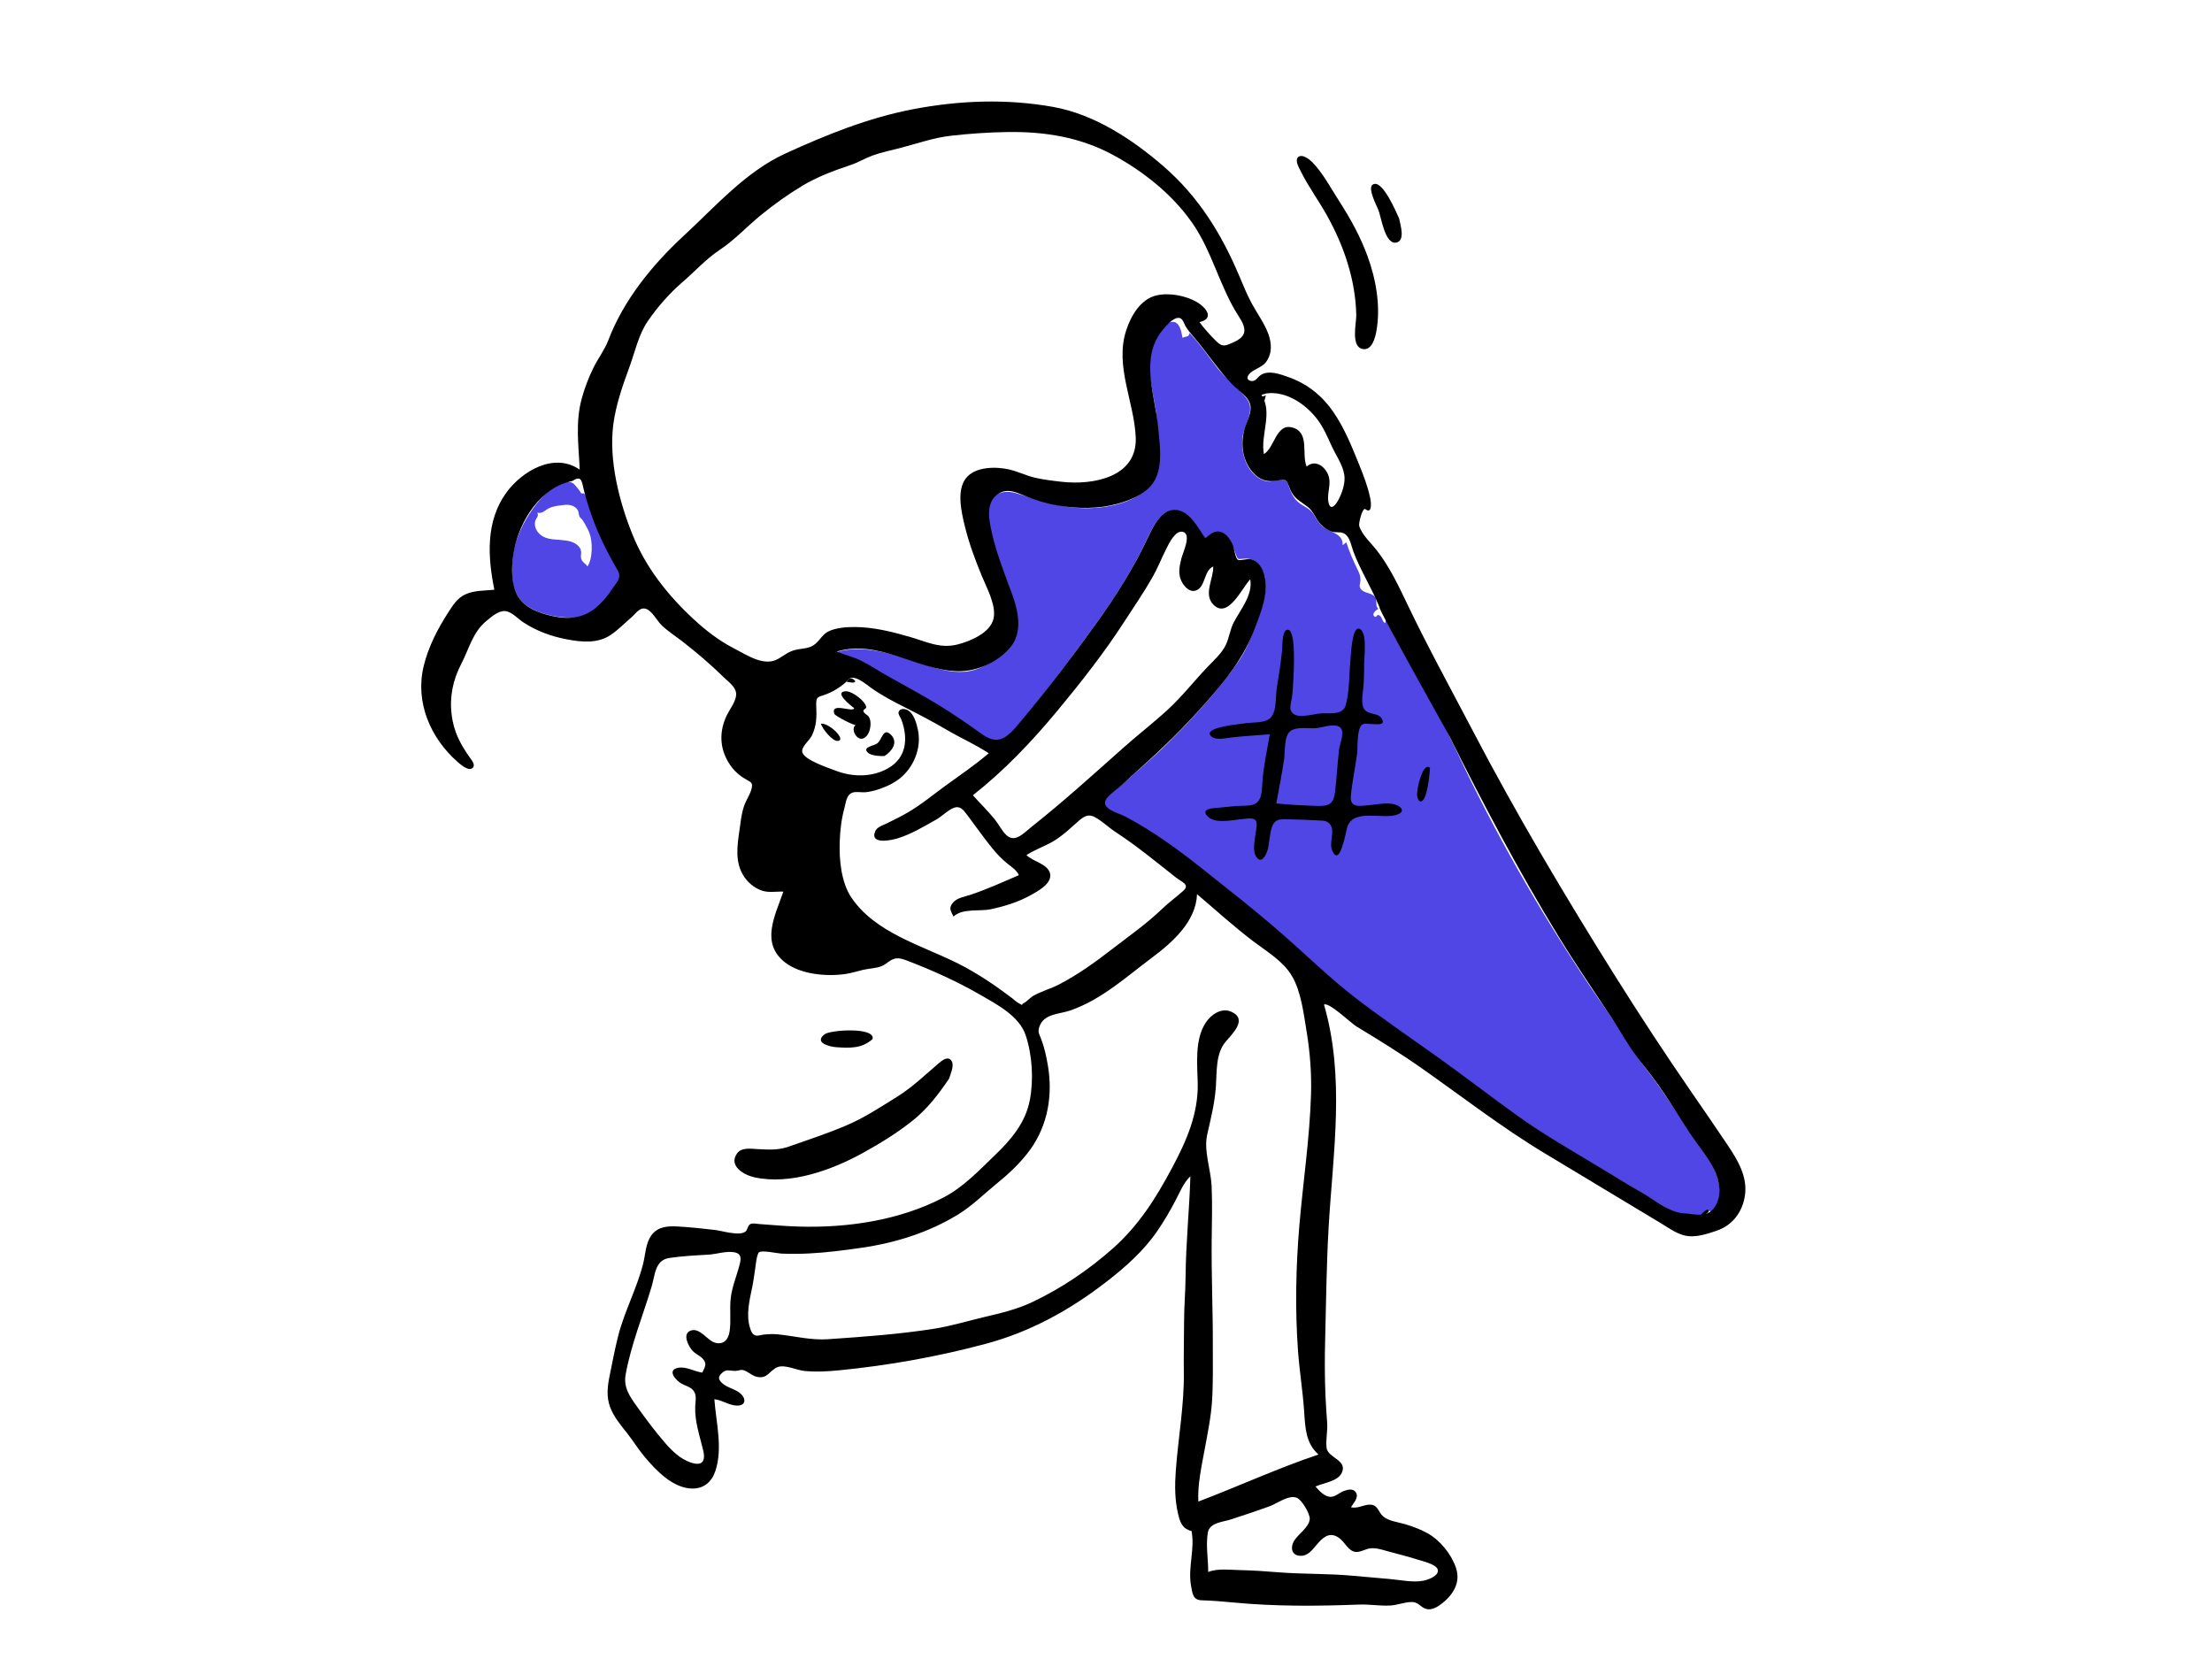
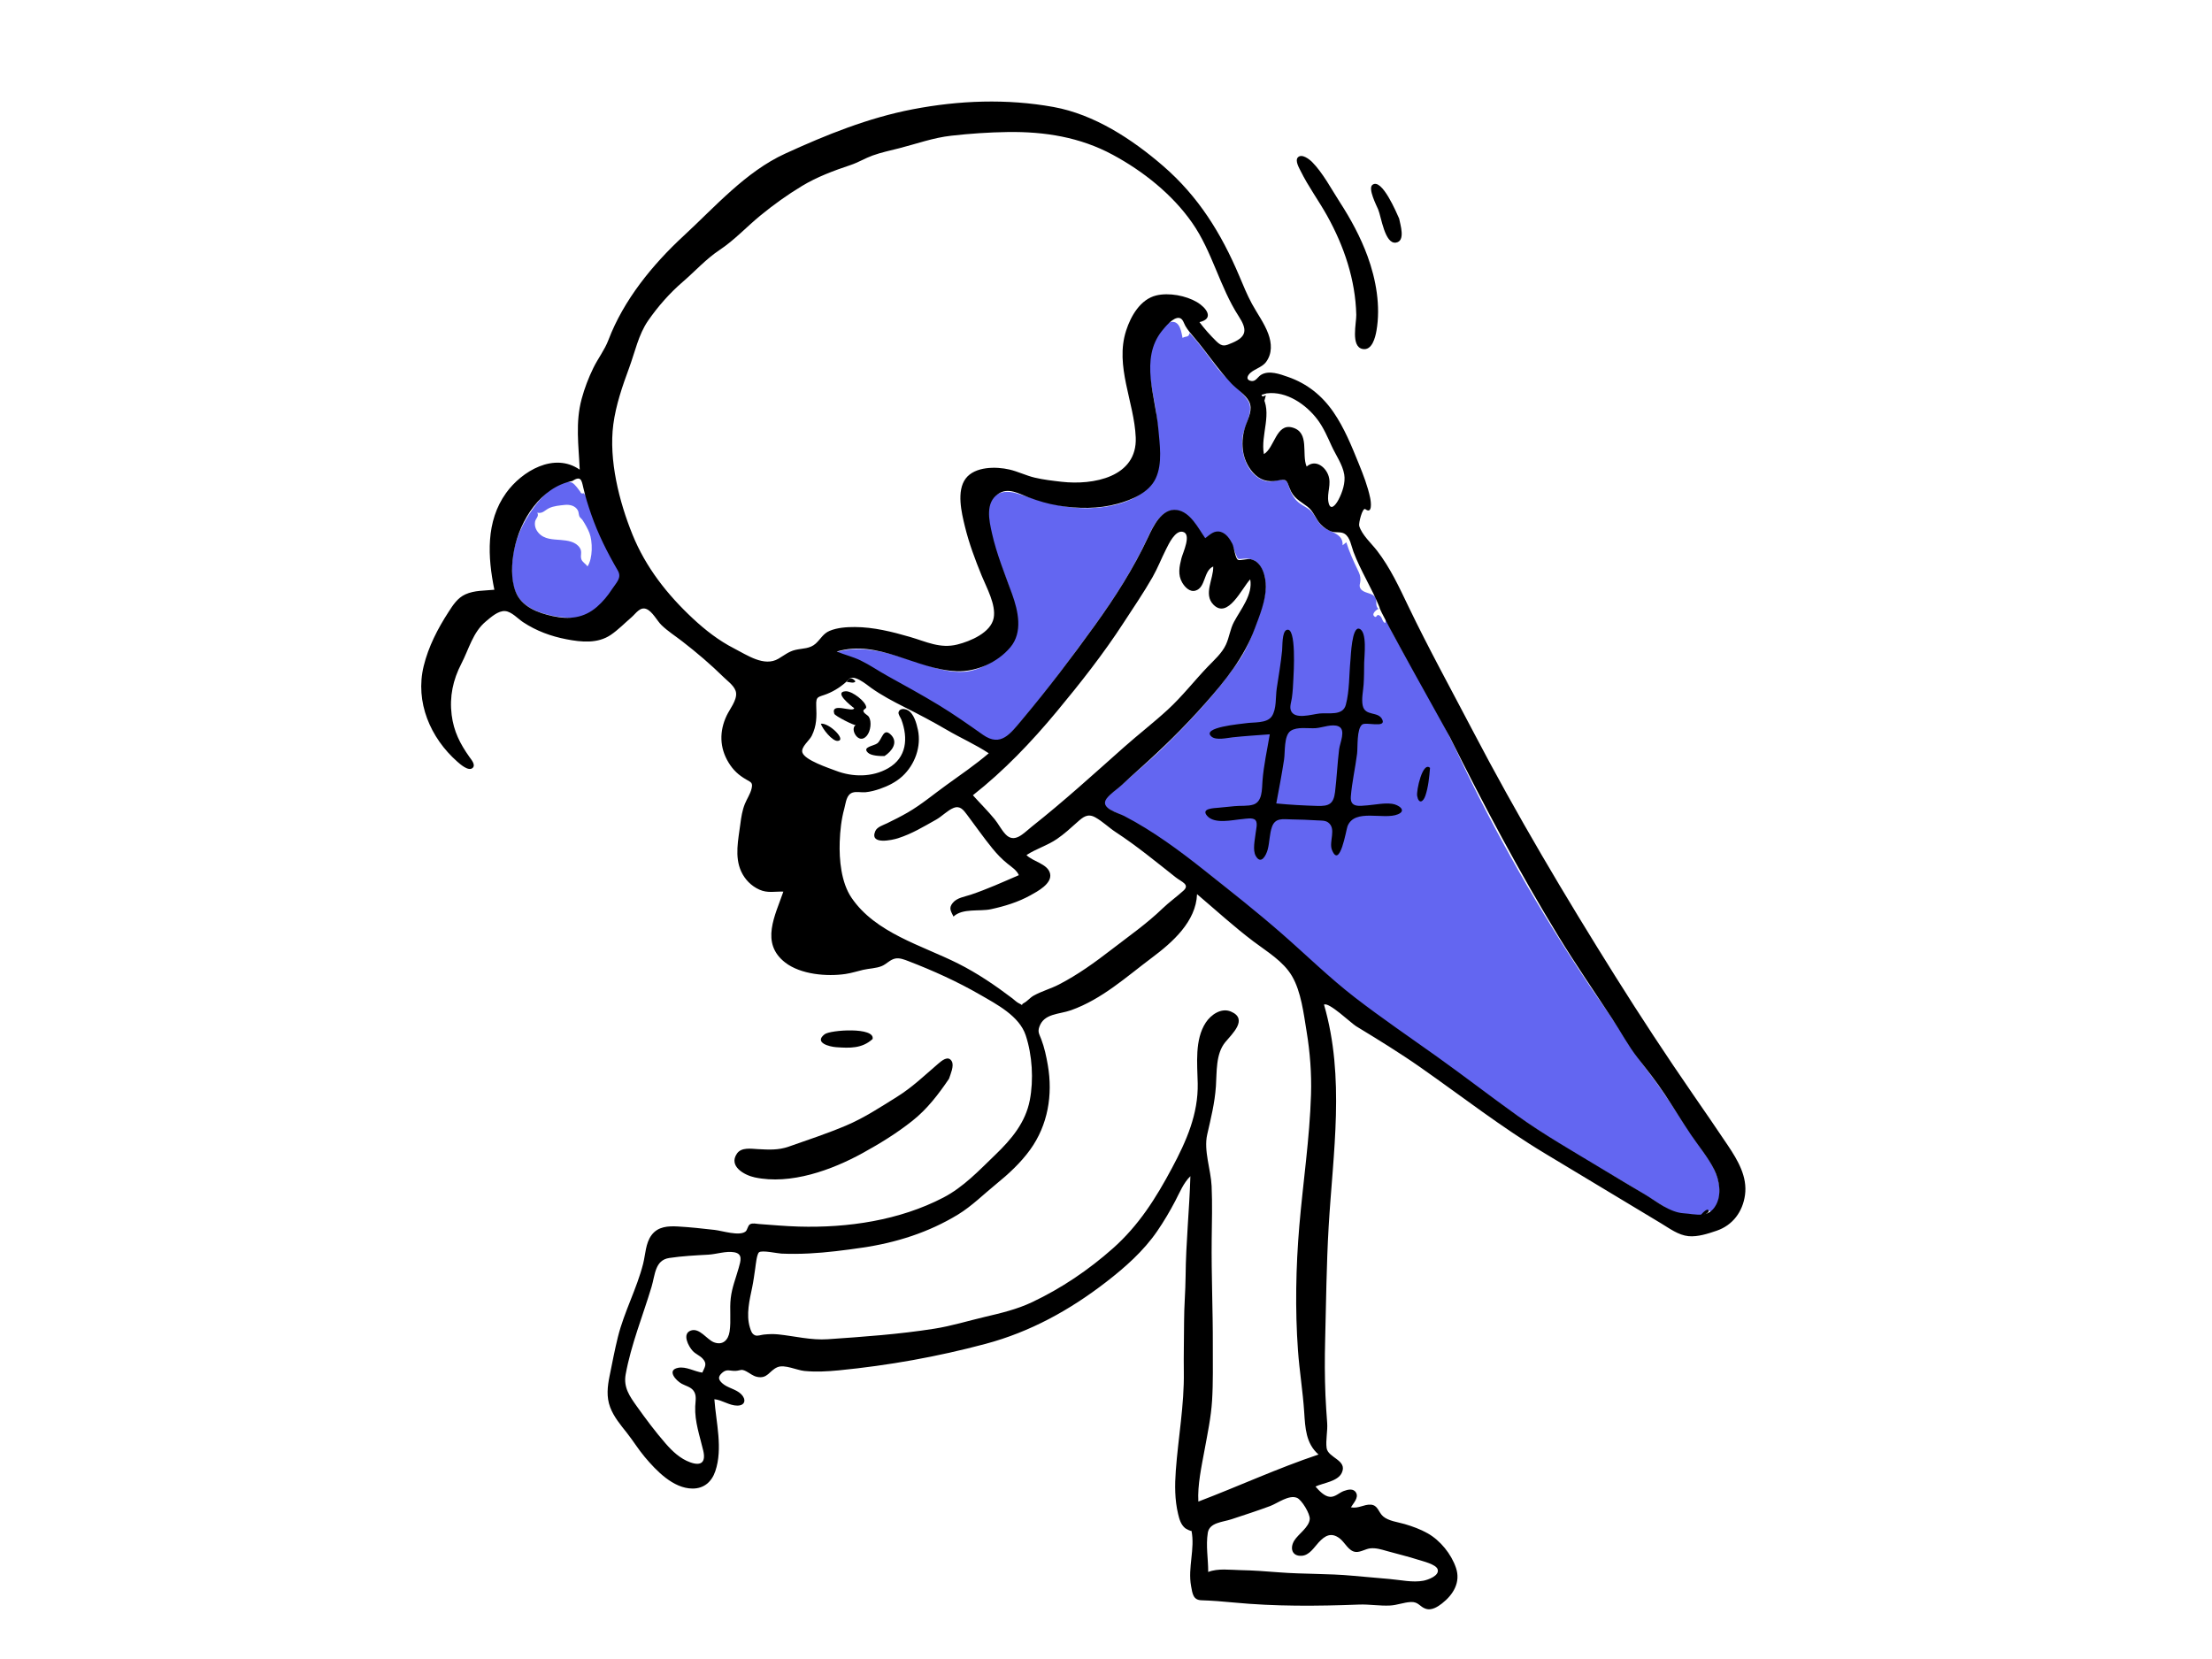
<svg xmlns="http://www.w3.org/2000/svg" viewBox="0 0 1024 768" version="1.1">
-   <g id="react-group-82" stroke="none" stroke-width="1" fill="#FFFFFF00" fill-rule="evenodd">
+   <g id="react-group-82" stroke="none" stroke-width="1" fill="transparent" fill-rule="evenodd">
    <g id="react-group-83">
      <rect id="react-rect-85" x="0" y="0" width="1024" height="768" />
-       <path d="M542.373,149.024 C546.336,148.6 546.902,153.975 547.442,156.425 C548.969,155.461 550.329,156.383 550.674,154.132 C555.506,159.194 559.375,165.005 563.665,170.504 C567.78,175.78 574.212,179.977 577.772,185.523 C580.793,190.232 575.808,197.382 575.192,202.403 C574.497,208.062 575.974,214.539 579.839,218.853 C581.647,220.87 583.858,222.272 586.53,222.814 C589.187,223.353 591.715,221.794 594.055,222.126 C595.996,222.401 596.081,223.684 596.758,225.591 C597.686,228.207 598.87,230.677 601.061,232.515 C603.511,234.567 606.142,235.16 608.011,237.917 C609.642,240.324 610.566,242.654 613.095,244.325 C616.47,246.554 621.884,247.228 621.519,252.433 C622.099,251.972 622.679,251.512 623.259,251.05 C624.604,255.373 626.455,259.559 628.432,263.624 C629.358,265.529 629.834,266.541 629.786,268.66 C629.754,270.056 628.989,271.112 629.816,272.464 C631.14,274.627 634.68,274.333 636.297,276.082 C637.954,277.876 636.234,280.309 638.149,281.872 C637.342,282.119 635.107,283.925 635.947,285.022 C637.156,286.598 637.247,284.438 638.095,284.698 C640.041,285.294 639.63,287.723 641.148,288.383 C641.46,288.519 641.436,287.064 641.42,286.689 L641.418,286.675 L642.59,288.962 C652.456,308.055 664.018,326.243 673.313,345.612 L674.417,347.942 C691.92,385.357 712.728,421.788 735.739,456.106 C741.167,464.201 747.124,472.243 752.143,480.569 C757.186,488.938 763.471,496.355 769.049,504.356 C774.787,512.588 780.039,521.156 785.823,529.35 C790.436,535.885 796.074,542.841 796,551.268 C795.965,555.013 795.421,559.15 791.811,561.162 C791.724,559.618 789.387,561.326 788.83,561.705 C786.419,563.346 787.73,563.164 785.131,562.591 C780.913,561.66 777.311,562.92 773.409,560.522 C765.132,555.437 756.975,550.209 748.549,545.356 C730.339,534.869 712.31,524.131 695.417,511.597 C665.886,489.686 633.801,470.052 606.662,445.128 C579.543,420.224 551.084,395.515 518.903,377.3 C516.746,376.079 510.563,374.247 511.133,371.335 C511.633,368.783 517.193,365.205 519.143,363.438 C525.912,357.305 532.961,351.501 539.489,345.105 C551.542,333.298 563.505,320.267 573.173,306.413 C577.875,299.674 580.275,292.178 583.021,284.515 C585.444,277.751 587.684,269.425 583.751,262.733 C581.93,259.633 579.416,258.376 575.9,258.611 C572.99,258.805 573.121,259.401 571.967,256.314 C570.725,252.991 569.715,249.136 566.384,247.212 C562.933,245.219 560.582,247.344 557.787,249.339 C554.572,244.697 550.628,236.664 544.147,236.219 C537.379,235.756 533.535,244.116 531.198,249.145 C524.287,264.015 515.295,277.905 505.625,291.147 C495.143,305.501 484.427,320.102 472.878,333.618 C470.433,336.479 467.657,340.655 464.212,342.391 C460.678,344.173 457.745,342.499 454.758,340.45 C447.718,335.621 440.872,330.662 433.542,326.241 C425.424,321.344 417.078,316.858 408.799,312.244 C405.146,310.209 401.68,307.758 397.916,305.93 C394.409,304.227 390.59,303.383 387,301.892 C400.183,297.962 414.069,303.111 426.546,307.195 C433.022,309.314 439.795,311.521 446.709,310.951 C452.689,310.459 458.116,307.257 462.846,303.76 C471.396,297.438 472.068,287.943 469.279,278.346 C466.071,267.3 461.164,256.677 457.456,245.782 C455.77,240.826 454.608,235.563 458.447,231.281 C461.882,227.449 466.327,226.978 471.015,228.486 C482.383,232.144 492.467,235.579 504.653,235.231 C514.18,234.96 526.298,232.256 532.717,224.514 C536.235,220.27 536.369,214.435 536.383,209.171 C536.401,202.932 536.007,196.658 535.134,190.482 C533.576,179.462 529.534,168.428 534.603,157.728 C535.791,155.219 539.099,149.374 542.373,149.024 Z M641.417,286.639 L641.418,286.675 L641.415,286.666 C641.412,286.587 641.414,286.586 641.417,286.639 Z M247.11,234.913 C250.089,230.792 258.24,221.197 264.463,223.297 C265.55,223.663 266.335,224.747 267.051,225.554 C267.559,226.213 268.062,226.875 268.562,227.541 C268.873,228.416 269.43,228.674 270.234,228.316 C272.417,231.338 275.497,233.621 276.751,237.333 C277.994,241.011 281.329,244.578 283.296,247.952 C284.818,250.561 288.248,257.527 287.986,260.79 L287.986,269.119 C287.676,272.356 281.625,278.147 279.497,280.336 C274.213,285.775 268.474,286.471 260.643,285.777 C254.01,285.189 245.418,282.978 240.928,277.705 C236.618,272.646 236.679,264.806 237.317,258.576 C238.208,249.875 242.024,241.949 247.11,234.913 Z M267.52,236.294 C266.306,234.038 263.649,233.481 261.314,233.748 C258.98,234.015 256.302,234.211 254.162,235.252 C252.186,236.214 251.186,237.899 248.722,237.333 C249.698,239.015 247.95,239.986 247.698,241.501 C247.374,243.447 248.002,245.191 249.288,246.669 C251.949,249.727 255.925,249.668 259.624,249.966 C262.751,250.218 266.598,250.736 268.436,253.666 C269.621,255.556 268.546,256.917 269.101,258.815 C269.51,260.214 271.218,261.017 271.965,262.218 C274.468,258.533 274.381,250.641 272.854,246.701 C272.133,244.84 270.769,242.417 269.689,240.783 C269.335,240.247 268.5,239.609 268.278,239.167 C267.894,238.404 267.94,237.073 267.52,236.294 Z" id="react-path-86" fill="#4F46E5" />
+       <path d="M542.373,149.024 C546.336,148.6 546.902,153.975 547.442,156.425 C548.969,155.461 550.329,156.383 550.674,154.132 C555.506,159.194 559.375,165.005 563.665,170.504 C567.78,175.78 574.212,179.977 577.772,185.523 C580.793,190.232 575.808,197.382 575.192,202.403 C574.497,208.062 575.974,214.539 579.839,218.853 C581.647,220.87 583.858,222.272 586.53,222.814 C589.187,223.353 591.715,221.794 594.055,222.126 C595.996,222.401 596.081,223.684 596.758,225.591 C597.686,228.207 598.87,230.677 601.061,232.515 C603.511,234.567 606.142,235.16 608.011,237.917 C609.642,240.324 610.566,242.654 613.095,244.325 C616.47,246.554 621.884,247.228 621.519,252.433 C622.099,251.972 622.679,251.512 623.259,251.05 C624.604,255.373 626.455,259.559 628.432,263.624 C629.358,265.529 629.834,266.541 629.786,268.66 C629.754,270.056 628.989,271.112 629.816,272.464 C631.14,274.627 634.68,274.333 636.297,276.082 C637.954,277.876 636.234,280.309 638.149,281.872 C637.342,282.119 635.107,283.925 635.947,285.022 C637.156,286.598 637.247,284.438 638.095,284.698 C640.041,285.294 639.63,287.723 641.148,288.383 C641.46,288.519 641.436,287.064 641.42,286.689 L641.418,286.675 L642.59,288.962 C652.456,308.055 664.018,326.243 673.313,345.612 L674.417,347.942 C691.92,385.357 712.728,421.788 735.739,456.106 C741.167,464.201 747.124,472.243 752.143,480.569 C757.186,488.938 763.471,496.355 769.049,504.356 C774.787,512.588 780.039,521.156 785.823,529.35 C790.436,535.885 796.074,542.841 796,551.268 C795.965,555.013 795.421,559.15 791.811,561.162 C791.724,559.618 789.387,561.326 788.83,561.705 C786.419,563.346 787.73,563.164 785.131,562.591 C780.913,561.66 777.311,562.92 773.409,560.522 C765.132,555.437 756.975,550.209 748.549,545.356 C730.339,534.869 712.31,524.131 695.417,511.597 C665.886,489.686 633.801,470.052 606.662,445.128 C579.543,420.224 551.084,395.515 518.903,377.3 C516.746,376.079 510.563,374.247 511.133,371.335 C511.633,368.783 517.193,365.205 519.143,363.438 C525.912,357.305 532.961,351.501 539.489,345.105 C551.542,333.298 563.505,320.267 573.173,306.413 C577.875,299.674 580.275,292.178 583.021,284.515 C585.444,277.751 587.684,269.425 583.751,262.733 C581.93,259.633 579.416,258.376 575.9,258.611 C572.99,258.805 573.121,259.401 571.967,256.314 C570.725,252.991 569.715,249.136 566.384,247.212 C562.933,245.219 560.582,247.344 557.787,249.339 C554.572,244.697 550.628,236.664 544.147,236.219 C537.379,235.756 533.535,244.116 531.198,249.145 C524.287,264.015 515.295,277.905 505.625,291.147 C495.143,305.501 484.427,320.102 472.878,333.618 C470.433,336.479 467.657,340.655 464.212,342.391 C460.678,344.173 457.745,342.499 454.758,340.45 C447.718,335.621 440.872,330.662 433.542,326.241 C425.424,321.344 417.078,316.858 408.799,312.244 C405.146,310.209 401.68,307.758 397.916,305.93 C394.409,304.227 390.59,303.383 387,301.892 C400.183,297.962 414.069,303.111 426.546,307.195 C433.022,309.314 439.795,311.521 446.709,310.951 C452.689,310.459 458.116,307.257 462.846,303.76 C471.396,297.438 472.068,287.943 469.279,278.346 C466.071,267.3 461.164,256.677 457.456,245.782 C455.77,240.826 454.608,235.563 458.447,231.281 C461.882,227.449 466.327,226.978 471.015,228.486 C482.383,232.144 492.467,235.579 504.653,235.231 C514.18,234.96 526.298,232.256 532.717,224.514 C536.235,220.27 536.369,214.435 536.383,209.171 C536.401,202.932 536.007,196.658 535.134,190.482 C533.576,179.462 529.534,168.428 534.603,157.728 C535.791,155.219 539.099,149.374 542.373,149.024 Z M641.417,286.639 L641.418,286.675 L641.415,286.666 C641.412,286.587 641.414,286.586 641.417,286.639 Z M247.11,234.913 C250.089,230.792 258.24,221.197 264.463,223.297 C265.55,223.663 266.335,224.747 267.051,225.554 C267.559,226.213 268.062,226.875 268.562,227.541 C268.873,228.416 269.43,228.674 270.234,228.316 C272.417,231.338 275.497,233.621 276.751,237.333 C277.994,241.011 281.329,244.578 283.296,247.952 C284.818,250.561 288.248,257.527 287.986,260.79 L287.986,269.119 C287.676,272.356 281.625,278.147 279.497,280.336 C274.213,285.775 268.474,286.471 260.643,285.777 C254.01,285.189 245.418,282.978 240.928,277.705 C236.618,272.646 236.679,264.806 237.317,258.576 C238.208,249.875 242.024,241.949 247.11,234.913 Z M267.52,236.294 C266.306,234.038 263.649,233.481 261.314,233.748 C258.98,234.015 256.302,234.211 254.162,235.252 C252.186,236.214 251.186,237.899 248.722,237.333 C249.698,239.015 247.95,239.986 247.698,241.501 C247.374,243.447 248.002,245.191 249.288,246.669 C251.949,249.727 255.925,249.668 259.624,249.966 C262.751,250.218 266.598,250.736 268.436,253.666 C269.621,255.556 268.546,256.917 269.101,258.815 C269.51,260.214 271.218,261.017 271.965,262.218 C274.468,258.533 274.381,250.641 272.854,246.701 C272.133,244.84 270.769,242.417 269.689,240.783 C269.335,240.247 268.5,239.609 268.278,239.167 C267.894,238.404 267.94,237.073 267.52,236.294 Z" id="react-path-86" fill="#6366F1" />
      <g id="react-group-84" transform="translate(195.0001, 47.4761)" fill="#000000">
        <path d="M364.309,680.236 C368.837,678.465 374.419,679.292 379.167,679.377 C385.128,679.485 391.105,679.937 397.048,680.402 C408.461,681.297 419.816,680.919 431.239,681.986 C436.91,682.515 442.585,683.005 448.26,683.488 C453.229,683.911 458.999,685.229 463.96,684.281 C466.008,683.889 471.536,681.962 470.511,678.963 C469.721,676.649 463.498,675.222 461.471,674.564 C456.702,673.013 451.778,671.902 446.957,670.52 C444.481,669.81 442.015,669.047 439.408,669.294 C437.195,669.503 434.864,671.154 432.622,670.964 C429.307,670.683 427.598,666.52 425.166,664.684 C421.294,661.759 418.423,663.322 415.455,666.545 C413.26,668.927 411.169,672.532 407.568,672.746 C402.987,673.017 402.095,669.089 404.117,665.758 C405.979,662.689 411.049,659.543 411.321,655.718 C411.493,653.3 407.626,646.832 405.401,645.912 C401.659,644.365 396.369,648.461 392.986,649.718 C387.077,651.912 381.045,653.855 375.062,655.837 C370.97,657.192 364.898,657.312 364.125,662.107 C363.158,668.111 364.336,674.207 364.309,680.236 M130.118,587.943 C131.308,585.307 132.557,583.808 130.178,581.362 C128.849,579.994 126.973,579.321 125.664,577.902 C123.697,575.769 120.615,569.939 124.831,568.471 C128.861,567.067 132.256,572.676 135.499,573.908 C139.615,575.472 142.165,572.85 142.754,568.917 C143.51,563.864 142.678,558.583 143.281,553.467 C143.872,548.451 145.624,544.286 146.968,539.484 C147.879,536.228 148.995,532.95 144.86,532.228 C141.068,531.566 136.67,533.141 132.825,533.352 C126.828,533.681 120.759,533.984 114.812,534.883 C108.172,535.887 108.293,542.677 106.626,548.228 C102.584,561.684 97.164,574.889 94.64,588.762 C93.552,594.744 96.436,598.841 99.794,603.545 C103.997,609.434 108.37,615.308 113.131,620.764 C116.31,624.407 119.892,627.8 124.521,629.475 C129.765,631.373 131.769,629.266 130.559,624.097 C128.962,617.274 126.552,610.683 126.836,603.577 C126.939,600.989 127.692,598.208 125.826,596.043 C124.532,594.541 122.315,594.034 120.626,593.121 C117.842,591.612 113.529,586.761 118.953,585.717 C122.637,585.007 126.552,587.485 130.118,587.943 M255.38,320.668 C258.69,324.364 262.288,327.9 265.426,331.739 C267.225,333.941 268.5,336.588 270.431,338.675 C274.66,343.245 278.874,338.181 282.619,335.22 C297.347,323.576 311.207,310.958 325.24,298.495 C331.926,292.557 339.039,287.081 345.618,281.03 C352.283,274.901 357.832,267.726 364.076,261.194 C367.075,258.059 370.665,254.948 372.516,250.942 C374.096,247.526 374.444,243.81 376.244,240.432 C379.36,234.582 385.074,227.791 383.763,220.716 C379.905,224.761 373.479,239.256 366.746,232.458 C361.941,227.606 366.849,220.434 366.635,214.777 C362.073,216.713 363.258,224.563 358.395,225.952 C355.764,226.703 353.514,224.322 352.287,222.234 C350.166,218.624 350.944,214.845 351.908,211.016 C352.564,208.406 356.754,199.798 352.61,198.736 C349.019,197.816 346.009,204.421 344.819,206.761 C342.638,211.052 340.949,215.491 338.554,219.689 C334.424,226.929 329.667,233.845 325.131,240.835 C315.79,255.23 305.138,268.742 294.181,281.937 C282.477,296.03 269.809,309.319 255.38,320.668 M359.145,366.455 C358.673,379.136 347.776,388.752 338.349,395.803 C326.301,404.813 315.187,415.055 300.818,420.183 C295.286,422.158 288.378,421.589 286.162,427.815 C285.296,430.249 286.082,431.144 287.021,433.594 C288.489,437.428 289.372,441.585 290.069,445.62 C292.439,459.348 290.135,473.328 281.886,484.757 C277.501,490.833 271.898,495.998 266.105,500.707 C260.326,505.405 254.86,510.885 248.489,514.771 C234.901,523.06 219.806,527.819 204.138,530.109 C195.989,531.301 187.807,532.362 179.576,532.783 C175.308,533.001 171.033,533.041 166.763,532.854 C164.855,532.77 157.76,531.158 156.381,532.251 C155.32,533.093 154.847,538.188 154.635,539.594 C154.184,542.566 153.829,545.497 153.215,548.444 C151.982,554.358 150.321,561.05 152.138,567.017 C152.664,568.743 153.09,570.148 154.688,570.728 C155.701,571.096 157.496,570.449 158.52,570.344 C160.837,570.106 163.024,570.013 165.354,570.26 C173.001,571.069 180.51,573.023 188.238,572.491 C204.713,571.356 221.206,570.196 237.531,567.618 C245.472,566.364 253.091,563.991 260.9,562.159 C268.343,560.412 275.782,558.648 282.729,555.366 C296.339,548.937 308.918,540.432 320.154,530.469 C332.15,519.832 340.091,507.224 347.595,493.154 C354.187,480.794 359.745,468.284 359.456,454.035 C359.273,445.018 357.981,433.845 363.194,425.893 C365.576,422.261 370.38,418.894 374.856,420.815 C382.979,424.302 375.305,431.206 372.207,434.988 C367.744,440.437 368.344,448.734 367.881,455.398 C367.334,463.262 365.567,470.159 363.844,477.763 C362.158,485.206 365.559,494.036 365.895,501.628 C366.26,509.862 366.02,518.104 365.928,526.341 C365.745,542.723 366.506,559.061 366.45,575.44 C366.42,583.936 366.637,592.473 366.1,600.956 C365.611,608.692 364.026,616.092 362.639,623.687 C361.278,631.142 359.294,640.069 359.752,647.647 C378.366,640.562 396.484,632.193 415.384,625.864 C409.489,620.724 409.227,613.46 408.751,606.211 C408.125,596.652 406.551,587.174 405.865,577.615 C404.509,558.736 404.89,538.876 406.496,520.018 C408.22,499.772 411.278,479.594 411.907,459.263 C412.21,449.469 411.452,439.65 409.857,429.985 C408.513,421.843 407.346,411.597 403.1,404.383 C399.043,397.489 391.585,393.11 385.361,388.414 C376.26,381.548 367.83,373.826 359.145,366.455 M360.272,101.647 C362.602,104.798 365.235,107.706 368.021,110.459 C370.897,113.3 372.121,112.672 375.561,111.194 C382.401,108.255 382.27,104.855 378.451,98.961 C369.595,85.291 366.235,69.012 356.864,55.621 C347.63,42.428 334.2,31.768 320.1,24.161 C304.969,15.997 288.572,13.399 271.517,13.643 C262.801,13.768 254.03,14.369 245.369,15.346 C236.943,16.295 229.449,19.06 221.293,21.147 C217.187,22.198 212.953,23.07 208.961,24.513 C205.459,25.779 202.31,27.735 198.772,28.918 C191.026,31.506 183.23,34.399 176.242,38.632 C169.409,42.771 163.253,47.186 157.047,52.267 C150.62,57.53 145.038,63.646 138.088,68.266 C131.761,72.474 126.729,78.142 120.992,83.072 C114.998,88.224 109.47,94.536 104.973,101.045 C100.576,107.411 98.903,115.647 96.247,122.825 C93.155,131.179 90.088,140.111 88.923,148.969 C86.753,165.475 91.624,184.768 97.818,200.043 C103.945,215.151 113.873,227.757 125.721,238.818 C131.496,244.212 137.798,249.109 144.859,252.716 C150.899,255.802 158.775,261.35 165.349,257.473 C168.011,255.903 170.172,254.078 173.249,253.371 C176.613,252.599 179.908,252.915 182.623,250.449 C184.931,248.353 186.035,245.823 189.065,244.558 C192.658,243.057 196.907,242.784 200.754,242.796 C209.393,242.825 218.037,244.987 226.282,247.385 C233.838,249.582 240.161,252.895 248.188,250.888 C254.153,249.396 263.72,245.429 265.006,238.591 C266.155,232.479 261.72,224.578 259.487,219.108 C256.4,211.551 253.604,204.115 251.665,196.17 C250.128,189.874 247.715,179.801 252.053,174.046 C256.315,168.392 266.171,168.46 272.294,169.882 C276.307,170.814 279.996,172.691 284.011,173.637 C288.101,174.601 292.333,175.085 296.505,175.558 C310.964,177.193 331.534,173.496 330.764,155.02 C330.079,138.553 321.005,122.046 326.319,105.559 C328.484,98.838 332.908,91.067 340.275,89.293 C346.118,87.885 354.015,89.361 359.169,92.417 C363.306,94.87 367.405,100.007 360.272,101.647 M69.917,175.198 C55.343,178.042 45.704,193.405 43.033,207.028 C41.822,213.201 41.395,220.553 43.736,226.526 C46.434,233.412 54.061,236.286 60.791,237.73 C68.484,239.381 75.301,238.736 81.4,233.402 C84.081,231.057 86.352,228.325 88.279,225.34 C90.249,222.287 92.989,220.063 91.008,216.651 C86.097,208.197 81.907,199.892 78.673,190.592 C77.23,186.442 75.947,182.387 74.989,178.113 C74.229,174.719 73.861,172.647 69.917,175.198 M197.564,267.417 C194.744,270.133 191.504,272.297 187.864,273.756 C183.871,275.358 182.659,274.589 182.857,279.207 C183.076,284.308 183.113,288.39 180.788,293.136 C179.7,295.358 175.68,298.356 176.439,300.855 C177.529,304.442 188.693,308.069 191.95,309.323 C199.742,312.324 208.833,312.386 216.188,308.145 C224.731,303.219 225.487,294.288 222.269,285.645 C221.925,284.723 220.677,283.165 220.984,282.158 C221.548,280.312 223.869,280.579 225.201,281.284 C228.093,282.814 229.301,287.467 229.924,290.371 C231.587,298.129 228.532,306.531 222.726,311.876 C219.775,314.591 216.085,316.406 212.321,317.714 C210.184,318.456 207.943,319.043 205.687,319.271 C203.864,319.454 201.562,318.879 199.821,319.398 C196.753,320.313 196.616,324.097 195.849,326.863 C194.479,331.807 193.907,337.159 193.727,342.274 C193.436,350.547 194.421,361.087 199.18,368.1 C210.283,384.464 231.757,390.144 248.523,398.566 C257.435,403.043 265.699,408.667 273.634,414.679 C274.418,415.273 275.591,416.437 276.532,416.9 C279.713,418.465 276.935,417.895 278.971,416.861 C280.539,416.065 281.881,414.336 283.501,413.435 C287.232,411.358 291.422,410.237 295.217,408.275 C304.04,403.712 311.846,398.05 319.677,392.007 C327.701,385.814 335.828,380.16 343.148,373.11 C346.235,370.139 349.71,367.689 352.841,364.845 C355.995,361.979 351.959,360.79 349.288,358.681 C340.198,351.502 331.221,344.095 321.514,337.75 C318.276,335.633 315.42,332.778 312.042,330.907 C308.514,328.953 306.42,330.703 303.641,333.188 C300.604,335.904 297.709,338.566 294.329,340.889 C289.865,343.958 284.675,345.435 280.187,348.357 C283.068,351.373 290.094,352.382 291.113,356.951 C292.147,361.581 285.252,365.194 282.029,366.982 C276.339,370.14 270.062,372.057 263.721,373.427 C258.445,374.566 250.623,372.851 246.395,376.833 C245.189,374.283 244.059,372.951 246.043,370.512 C248.025,368.077 251.558,367.658 254.355,366.721 C261.908,364.19 269.348,360.818 276.657,357.657 C275.687,355.387 273.262,353.833 271.414,352.355 C268.775,350.244 266.558,347.905 264.41,345.28 C260.312,340.273 256.637,334.932 252.734,329.778 C251.042,327.542 249.498,325.31 246.407,326.548 C243.678,327.64 241.015,330.474 238.392,331.942 C232.462,335.261 227.274,338.449 220.746,340.561 C218.116,341.412 207.345,343.835 210.21,337.252 C211.059,335.3 213.897,334.496 215.645,333.643 C218.875,332.065 222.095,330.457 225.207,328.655 C231.6,324.955 237.238,320.174 243.219,315.87 C249.817,311.122 256.528,306.514 262.723,301.237 C256.559,297.154 249.721,294.164 243.347,290.429 C236.904,286.655 230.413,283.243 223.75,279.89 C218.444,277.22 213.051,274.373 208.213,270.922 C206.29,269.55 199.673,263.848 197.564,267.417 M391.377,134.621 C390.566,134.825 389.764,135.057 388.968,135.315 C394.372,143.577 388.406,153.804 390.097,162.744 C395.086,159.794 395.739,148.319 403.314,150.44 C411.472,152.725 407.412,162.767 409.881,168.51 C413.738,165.14 418.239,168.29 419.83,172.288 C421.552,176.62 419.164,180.619 419.967,184.906 C420.797,189.342 423.276,186.431 424.65,183.815 C426.401,180.48 427.931,175.971 427.286,172.157 C426.501,167.517 423.386,163.204 421.456,158.99 C419.539,154.803 417.723,150.53 414.948,146.815 C409.693,139.781 400.565,133.461 391.377,134.621 M443.634,233.694 C440.107,224.888 434.886,216.826 431.55,207.951 C430.575,205.355 430.03,201.218 427.45,199.62 C425.755,198.569 423.499,199.2 421.63,198.635 C419.766,198.072 417.802,196.729 416.465,195.345 C414.02,192.812 413.227,189.336 410.343,187.13 C406.621,184.283 403.746,183.191 401.975,178.434 C400.585,174.698 400.582,174.15 396.404,174.983 C391.843,175.894 388.138,174.779 384.991,171.216 C379.662,165.183 379.073,156.684 381.688,149.401 C382.911,145.996 385.039,142.034 383.271,138.468 C381.629,135.156 377.642,132.778 375.115,130.138 C368.728,123.465 363.729,115.656 357.74,108.654 C356.306,106.979 354.841,105.308 353.735,103.387 C353.034,102.168 352.62,100.07 350.993,99.725 C348.193,99.13 344.285,103.971 342.877,105.735 C332.567,118.639 339.943,136.214 341.199,150.761 C341.838,158.169 343.275,167.05 339.989,174.026 C336.894,180.599 329.058,183.88 322.455,185.71 C313.548,188.178 303.982,188.069 294.919,186.571 C290.172,185.786 285.616,184.445 281.122,182.747 C276.525,181.01 271.743,178.021 267.057,181.174 C261.009,185.245 262.878,193.411 264.206,199.363 C266.376,209.087 270.165,218.156 273.517,227.496 C276.332,235.342 278.611,245.184 272.693,252.204 C266.782,259.215 256.979,263.603 247.855,263.239 C228.939,262.485 211.672,248.381 192.342,254.15 C195.974,255.651 199.813,256.534 203.362,258.253 C207.646,260.327 211.611,263.084 215.77,265.391 C223.753,269.82 231.764,274.185 239.566,278.929 C246.616,283.216 253.281,287.912 260.009,292.662 C268.393,298.582 272.809,292.026 278.187,285.631 C289.929,271.675 301.106,256.895 311.774,242.104 C321.049,229.245 329.658,215.82 336.365,201.455 C338.765,196.315 342.806,187.596 349.828,188.61 C356.063,189.509 359.698,197.032 362.922,201.636 C365.171,200.024 367.099,197.87 370.135,198.756 C372.653,199.491 374.395,202.075 375.51,204.279 C376.276,205.793 376.798,210.899 378.08,211.667 C378.991,212.214 382.475,211.039 384.028,211.398 C389.342,212.626 391.042,219.457 390.988,224.199 C390.913,230.735 388.182,237.274 385.944,243.326 C380.928,256.893 372.334,267.495 362.86,278.216 C353.246,289.095 343.181,298.956 332.337,308.61 C329.661,310.992 327.011,313.402 324.402,315.858 C322.262,317.871 318.874,319.966 317.2,322.332 C314.101,326.709 322.391,328.696 325.476,330.297 C338.749,337.19 350.981,346.268 362.67,355.524 C374.725,365.07 386.847,374.653 398.43,384.768 C409.761,394.663 420.464,405.209 432.396,414.411 C444.656,423.864 457.501,432.592 470.099,441.587 C482.709,450.591 494.979,460.064 507.574,469.08 C519.883,477.89 533.096,485.443 546.043,493.265 C552.815,497.358 559.623,501.391 566.427,505.431 C571.929,508.698 577.9,513.775 584.423,514.188 C590.3,514.56 595.874,516.723 599.387,510.333 C602.053,505.482 600.949,498.809 598.614,494.096 C595.765,488.345 591.307,483.057 587.725,477.734 C583.607,471.614 579.785,465.316 575.72,459.165 C571.823,453.266 567.491,447.821 563.143,442.263 C558.735,436.627 555.39,430.275 551.461,424.308 C543.064,411.551 534.43,399.025 526.469,385.983 C508.211,356.071 491.859,325.192 476.233,293.849 C474.856,291.087 442.735,234.185 443.634,233.694 M417.927,417.594 C427.74,451.512 422.081,486.002 420.069,520.507 C419.052,537.953 418.897,555.508 418.446,572.978 C418.226,581.47 418.241,589.969 418.594,598.457 C418.772,602.728 419.084,606.984 419.388,611.246 C419.657,615.015 418.646,619.181 419.121,622.818 C419.73,627.476 428.978,628.39 426.137,634.368 C424.231,638.379 417.556,638.991 413.98,640.682 C415.57,642.523 418.057,645.278 420.709,645.452 C423.097,645.607 424.942,643.536 427.083,642.753 C428.984,642.057 431.599,641.382 432.799,643.602 C434.056,645.925 431.424,648.507 430.383,650.307 C433.922,650.992 436.37,648.879 439.562,649.073 C442.922,649.277 443.074,652.582 445.282,654.495 C447.806,656.681 452.214,657.152 455.326,658.072 C458.947,659.142 462.586,660.47 465.883,662.328 C471.778,665.649 476.841,671.924 479.019,678.346 C481.277,685.002 477.752,690.762 472.501,694.847 C470.544,696.368 467.74,698.136 465.145,697.316 C462.179,696.378 461.716,693.965 458.102,694.144 C454.856,694.304 451.775,695.601 448.512,695.767 C443.716,696.012 438.925,695.138 434.124,695.322 C414.75,696.066 395.374,696.231 376.033,694.369 C371.028,693.887 366.123,693.493 361.19,693.335 C357.354,693.213 357.033,690.352 356.383,686.76 C354.813,678.086 358.285,669.546 356.566,661.117 C356.68,661.673 353.964,660.226 353.637,659.951 C351.643,658.273 350.977,655.888 350.384,653.411 C348.802,646.814 348.818,640.092 349.307,633.364 C350.419,618.092 353.26,602.962 353.027,587.61 C352.91,579.872 353.144,572.152 353.146,564.417 C353.148,557.312 353.791,550.3 353.851,543.244 C353.982,527.774 355.611,512.477 356.065,497.024 C352.845,500.156 351.137,504.524 349.092,508.433 C346.576,513.239 343.77,517.996 340.697,522.468 C334.353,531.704 325.841,539.221 317.023,546.035 C300.195,559.038 281.913,569.109 261.296,574.624 C238.977,580.593 216.405,584.624 193.396,586.889 C188.072,587.413 182.689,587.697 177.354,587.178 C173.86,586.839 168.181,584.016 164.861,585.448 C161.088,587.076 160.329,590.991 155.382,589.893 C153.494,589.474 152.127,588.213 150.474,587.363 C148.043,586.112 147.946,586.976 145.625,587.135 C143.037,587.312 141.486,586.02 139.23,588.104 C137.315,589.873 137.5,591.113 139.25,592.769 C141.709,595.096 145.645,595.487 148.106,597.918 C150.501,600.282 150.072,603.188 146.373,603.223 C142.651,603.258 139.343,600.609 135.706,600.264 C136.481,611.024 139.718,623.045 136.129,633.601 C134.463,638.499 130.89,641.654 125.56,641.62 C116.643,641.563 108.82,633.359 103.45,626.969 C100.481,623.437 98.074,619.468 95.208,615.848 C92.277,612.148 89.134,608.427 87.456,603.952 C85.671,599.19 86.192,594.413 87.19,589.525 C88.425,583.476 89.573,577.365 91.066,571.373 C93.961,559.754 99.784,549.147 102.724,537.563 C103.836,533.18 103.822,528.037 106.629,524.279 C109.6,520.299 114.223,520.044 118.808,520.299 C124.483,520.614 130.154,521.241 135.799,521.884 C139.364,522.289 147.175,524.86 150.076,522.669 C151.075,521.914 151.077,519.938 152.245,519.256 C153.37,518.598 155.189,519.07 156.42,519.162 C162.515,519.614 168.663,520.163 174.77,520.341 C197.47,521.005 221.424,517.467 241.691,506.922 C251.096,502.028 258.26,494.324 265.82,487.048 C273.253,479.893 279.731,472.192 281.731,461.805 C283.557,452.322 282.866,440.981 279.833,431.802 C276.879,422.86 266.394,417.444 258.763,413.036 C248.181,406.922 236.947,401.855 225.545,397.466 C223.736,396.77 221.536,395.883 219.545,396.239 C217.105,396.676 215.466,398.79 213.246,399.723 C210.607,400.833 207.369,400.839 204.585,401.487 C201.885,402.115 199.253,402.978 196.503,403.393 C187.842,404.7 175.671,403.657 168.513,398.125 C156.813,389.083 163.882,376.285 167.641,365.28 C163.667,365.146 160.358,366.075 156.565,364.375 C152.786,362.68 149.831,359.68 148.108,355.922 C144.973,349.084 146.784,341.227 147.709,334.097 C148.127,330.873 148.604,327.674 149.834,324.646 C150.787,322.301 152.351,320.066 152.929,317.586 C153.565,314.854 152.74,314.695 150.461,313.389 C146.949,311.375 144.421,309.059 142.271,305.524 C138.06,298.601 137.955,291.044 141.406,283.761 C142.803,280.813 146.135,276.761 145.756,273.318 C145.43,270.357 142.078,268.05 140.104,266.111 C134.008,260.122 127.527,254.593 120.767,249.368 C117.608,246.926 114.128,244.71 111.257,241.936 C109.153,239.905 107.016,235.484 104.139,234.415 C101.259,233.346 99.341,236.562 97.335,238.286 C94.207,240.973 91.211,244.065 87.803,246.394 C81.691,250.572 74.113,249.79 67.21,248.456 C60,247.061 53.313,244.606 47.165,240.555 C44.723,238.945 41.87,235.676 38.863,235.414 C35.651,235.135 32.161,238.328 29.865,240.245 C23.872,245.25 22.073,253.024 18.582,259.748 C14.684,267.257 13.028,275.05 14.089,283.492 C15.043,291.086 17.968,296.824 22.319,302.958 C23.219,304.227 25.326,306.624 23.786,308.027 C21.902,309.744 18.042,306.301 16.777,305.189 C4.212,294.138 -2.929,277.487 1.149,260.818 C3.339,251.867 7.622,243.587 12.596,235.886 C14.711,232.61 16.774,229.334 20.452,227.664 C24.639,225.763 29.383,225.989 33.855,225.533 C30.762,210.391 29.794,193.914 39.299,180.717 C46.593,170.59 61.531,161.729 73.369,169.941 C72.884,158.777 71.293,148.177 74.264,137.185 C75.595,132.26 77.419,127.466 79.661,122.882 C81.857,118.39 84.89,114.58 86.664,109.904 C93.664,91.458 107.094,74.981 121.44,61.742 C135.941,48.36 150.17,32.034 168.435,23.662 C187.492,14.926 206.899,7.076 227.561,3.107 C249.006,-1.013 271.049,-1.859 292.653,2.042 C311.591,5.461 329.118,16.96 343.448,29.356 C359.8,43.501 370.357,60.553 378.707,80.306 C380.542,84.645 382.311,89.021 384.561,93.168 C387.057,97.769 390.263,102.048 392.099,106.985 C393.736,111.388 394.011,116.165 391.096,120.099 C389.046,122.865 384.84,123.489 383.048,126.019 C382.142,127.295 382.233,128.508 384.223,128.889 C386.277,129.281 387.256,126.99 388.733,126.071 C392.409,123.783 397.596,125.733 401.312,127.032 C410.125,130.113 417.023,135.647 422.297,143.317 C427.344,150.658 430.696,158.997 434.028,167.207 C436.131,172.386 438.132,177.531 439.289,183.018 C439.725,185.082 440.332,190.678 437.07,188.226 C435.747,187.232 433.857,194.776 434.213,195.977 C435.454,200.155 439.878,204.072 442.481,207.455 C448.603,215.407 452.702,224.315 457.021,233.309 C466.375,252.785 476.791,271.692 486.798,290.831 C507.177,329.806 529.448,367.284 552.808,404.538 C564.382,422.995 576.314,441.137 588.686,459.07 C594.146,466.983 599.622,474.901 604.962,482.895 C609.501,489.687 613.98,497.252 612.812,505.73 C611.743,513.493 607.131,519.728 599.673,522.267 C595.677,523.628 590.932,525.196 586.655,524.778 C581.978,524.321 577.851,521.192 573.953,518.843 C556.037,508.046 538.119,497.26 520.192,486.483 C500.143,474.43 481.807,460.119 462.679,446.718 C452.946,439.9 442.91,433.755 432.769,427.583 C430.485,426.193 420.124,416.235 417.927,417.594" id="react-path-87" />
        <path d="M244.33,451.907 C239.434,459.117 234.284,465.893 227.391,471.364 C220.129,477.127 212.535,481.796 204.427,486.268 C190.128,494.154 170.961,501.138 154.353,497.563 C149.63,496.546 142.074,492.414 146.18,486.514 C148.244,483.549 152.671,484.322 155.805,484.485 C160.854,484.749 165.269,485.036 170.107,483.338 C178.996,480.215 187.946,477.27 196.626,473.595 C205.033,470.034 212.406,465.151 220.119,460.354 C227.353,455.855 232.871,450.47 239.225,445.031 C240.966,443.541 243.958,440.935 245.604,443.832 C246.794,445.925 244.983,449.86 244.33,451.907" id="react-path-88" />
        <path d="M428.328,108.547 C426.745,111.294 423.229,116.627 419.39,114.326 C414.493,111.392 420.841,102.025 422.035,98.495 C427.237,83.115 427.602,66.638 425.051,50.733 C423.782,42.826 421.485,35.104 420.619,27.13 C420.45,25.581 419.675,21.608 421.619,20.701 C423.953,19.612 426.294,23.39 427.056,25.05 C429.999,31.472 431.136,39.906 432.712,46.775 C434.817,55.946 436.209,65.33 436.229,74.761 C436.25,86.153 434.075,98.564 428.328,108.547 Z" id="react-path-89" transform="translate(426.8943, 67.69745) rotate(-20) translate(-426.8943, -67.69745) " />
        <path d="M451.419,55.374 C450.949,58.198 450.736,66.271 446.211,65.347 C441.081,64.299 443.934,51.757 443.739,48.089 C443.636,46.154 442.524,37.396 445.087,36.511 C450.425,34.668 451.217,52.89 451.419,55.374" id="react-path-90" transform="translate(447.2706, 50.90023) rotate(-20) translate(-447.2706, -50.90023) " />
        <path d="M208.948,433.515 C204.032,437.994 198.325,437.731 192.12,437.304 C188.969,437.088 181.672,435.222 186.743,431.314 C189.392,429.273 210.175,427.869 208.948,433.515" id="react-path-91" />
        <path d="M592,515.524 C592.35,514.829 595.299,511.493 595.935,512.842 C596.535,514.114 592.779,515.486 592,515.524" id="react-path-92" />
        <path d="M201,267.916 C200.395,269.163 197.87,268.074 197,268.263 C198.182,265.732 199.587,266.274 201,267.916" id="react-path-93" />
        <path d="M391,135.524 C390.737,136.523 390.475,137.524 390.213,138.524 C389.809,137.775 389.404,137.026 389,136.276 C389.666,136.026 390.334,135.775 391,135.524" id="react-path-94" />
        <path d="M395.828,324.459 C402.137,325.095 408.467,325.417 414.801,325.612 C420.148,325.776 422.344,324.765 423.027,319.208 C423.836,312.62 424.112,305.973 424.921,299.382 C425.288,296.388 428.192,290.404 424.694,288.802 C421.762,287.459 417.188,289.383 414.118,289.609 C410.697,289.861 405.535,288.818 402.511,290.846 C399.278,293.014 399.982,300.606 399.431,304.169 C398.381,310.962 397.115,317.709 395.828,324.459 M392.818,292.462 C387.1,292.894 381.363,293.234 375.661,293.844 C373.123,294.115 367.987,295.371 365.848,293.524 C360.826,289.191 379.592,287.67 381.721,287.328 C385.309,286.752 391.449,287.517 393.749,284.13 C396.024,280.78 395.449,275.151 396.037,271.262 C396.922,265.409 397.934,259.564 398.525,253.673 C398.723,251.693 398.44,245.152 400.531,244.18 C405.337,241.946 403.827,264.967 403.748,266.695 C403.613,269.666 403.464,272.651 403.05,275.597 C402.817,277.258 401.996,279.504 402.502,281.172 C403.951,285.955 412.183,283.196 415.933,282.815 C420.135,282.387 426.624,284.015 428.015,278.83 C429.763,272.314 429.509,264.914 430.157,258.21 C430.336,256.356 430.804,242.51 434.221,243.583 C438.036,244.782 436.547,256.352 436.512,259.331 C436.473,262.693 436.486,266.057 436.258,269.413 C436.054,272.427 435.204,276.123 435.833,279.11 C436.936,284.347 443.145,281.562 444.947,285.728 C446.659,289.687 437.325,286.583 435.582,287.943 C432.979,289.974 433.605,298.46 433.233,301.431 C432.417,307.957 430.85,314.735 430.34,321.242 C429.938,326.379 434.068,325.697 438.27,325.325 C441.874,325.006 445.833,324.15 449.445,324.631 C452.347,325.016 456.402,327.69 452.176,329.469 C445.571,332.252 432.12,326.567 428.801,335.018 C428.175,336.612 425.262,355.1 421.602,345.973 C420.072,342.159 423.818,336.174 419.823,333.251 C418.438,332.237 416.375,332.416 414.768,332.303 C410.811,332.028 406.829,331.933 402.864,331.851 C398.911,331.77 395.359,330.974 393.832,335.304 C392.643,338.678 392.775,342.453 391.825,345.905 C391.112,348.494 388.772,353.024 386.345,348.79 C384.751,346.009 385.971,341.149 386.286,338.126 C386.443,336.612 387.346,333.478 386.197,332.207 C384.964,330.842 381.664,331.58 380.104,331.704 C375.601,332.06 367.215,334.228 363.768,330.144 C360.885,326.727 366.879,326.662 369.236,326.431 C371.664,326.193 374.093,325.973 376.519,325.718 C379.19,325.436 382.726,325.812 385.24,324.975 C389.462,323.569 389.161,317.829 389.438,314.106 C389.981,306.833 391.617,299.649 392.818,292.462" id="react-path-95" />
        <path d="M467,307.995 C466.659,312.194 466.204,316.902 464.848,320.892 C463.822,323.909 461.751,324.825 461.045,320.985 C460.597,318.55 463.572,304.832 467,307.995" id="react-path-96" />
        <path d="M200.428,280.346 C198.744,279.137 190.769,272.778 196.533,272.526 C199.476,272.398 205.817,277.239 205.999,279.925 C206.045,280.603 204.595,280.954 204.674,281.61 C204.824,282.858 206.673,283.45 207.269,284.443 C208.582,286.633 208.037,290.96 206.341,293.041 C202.473,297.79 198.178,289.752 201.172,288.175 C200.505,288.526 191.551,283.975 191.215,282.947 C189.373,277.314 199.975,282.621 200.428,280.346" id="react-path-97" />
        <path d="M214.484,302.512 C212.439,302.576 208.331,302.434 206.799,300.973 C203.951,298.259 209.506,297.899 211.131,296.634 C213.409,294.863 213.856,289.1 217.432,292.666 C220.979,296.203 217.86,300.317 214.484,302.512" id="react-path-98" />
        <path d="M185,287.55 C188.698,287.008 196.925,294.979 192.932,295.51 C190.29,295.86 185.577,289.68 185,287.55" id="react-path-99" />
      </g>
    </g>
  </g>
</svg>
